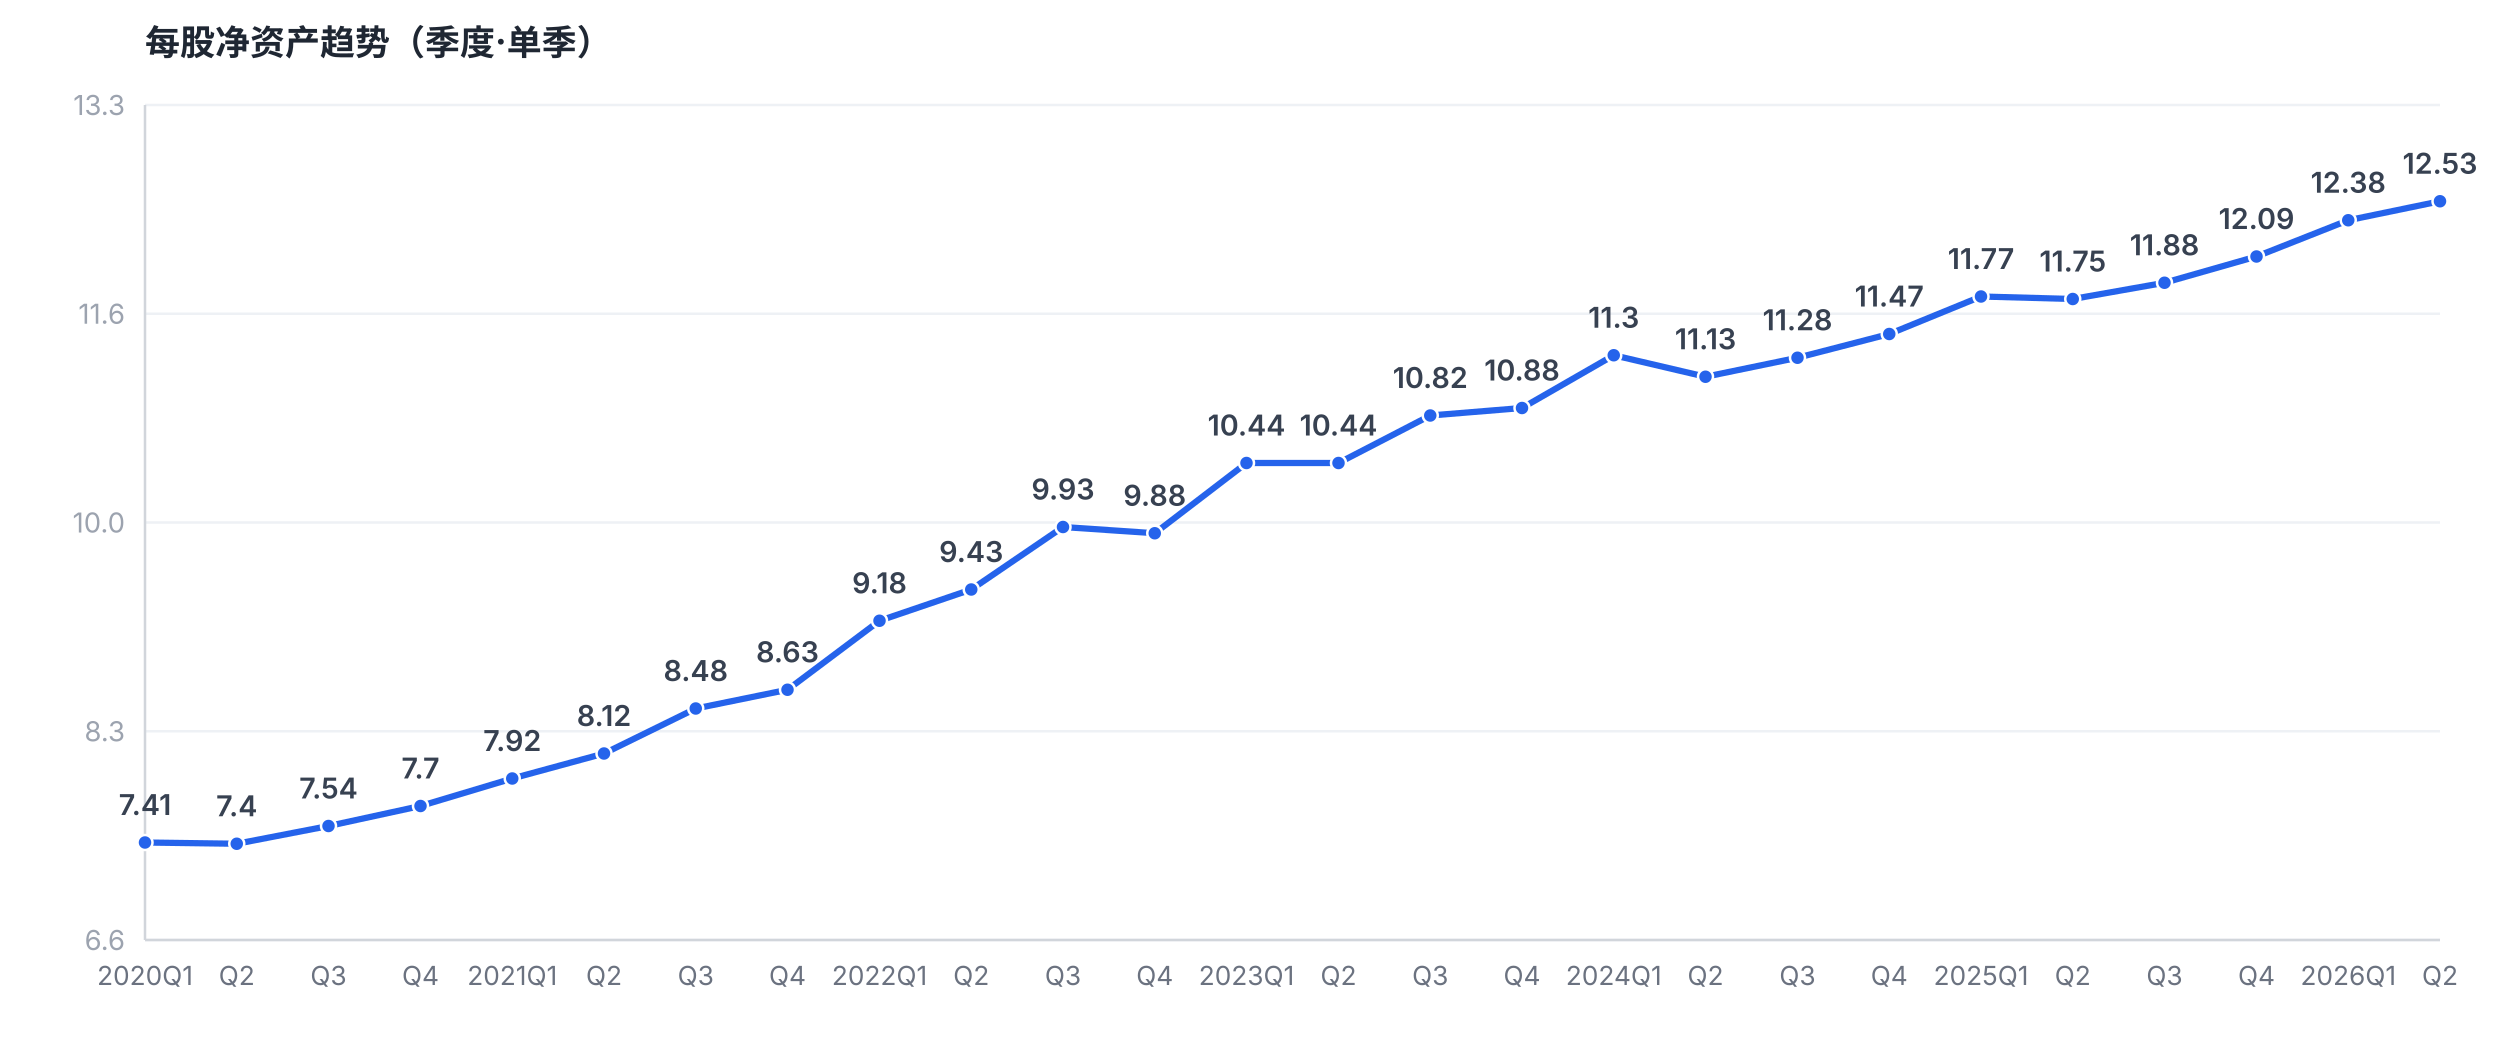
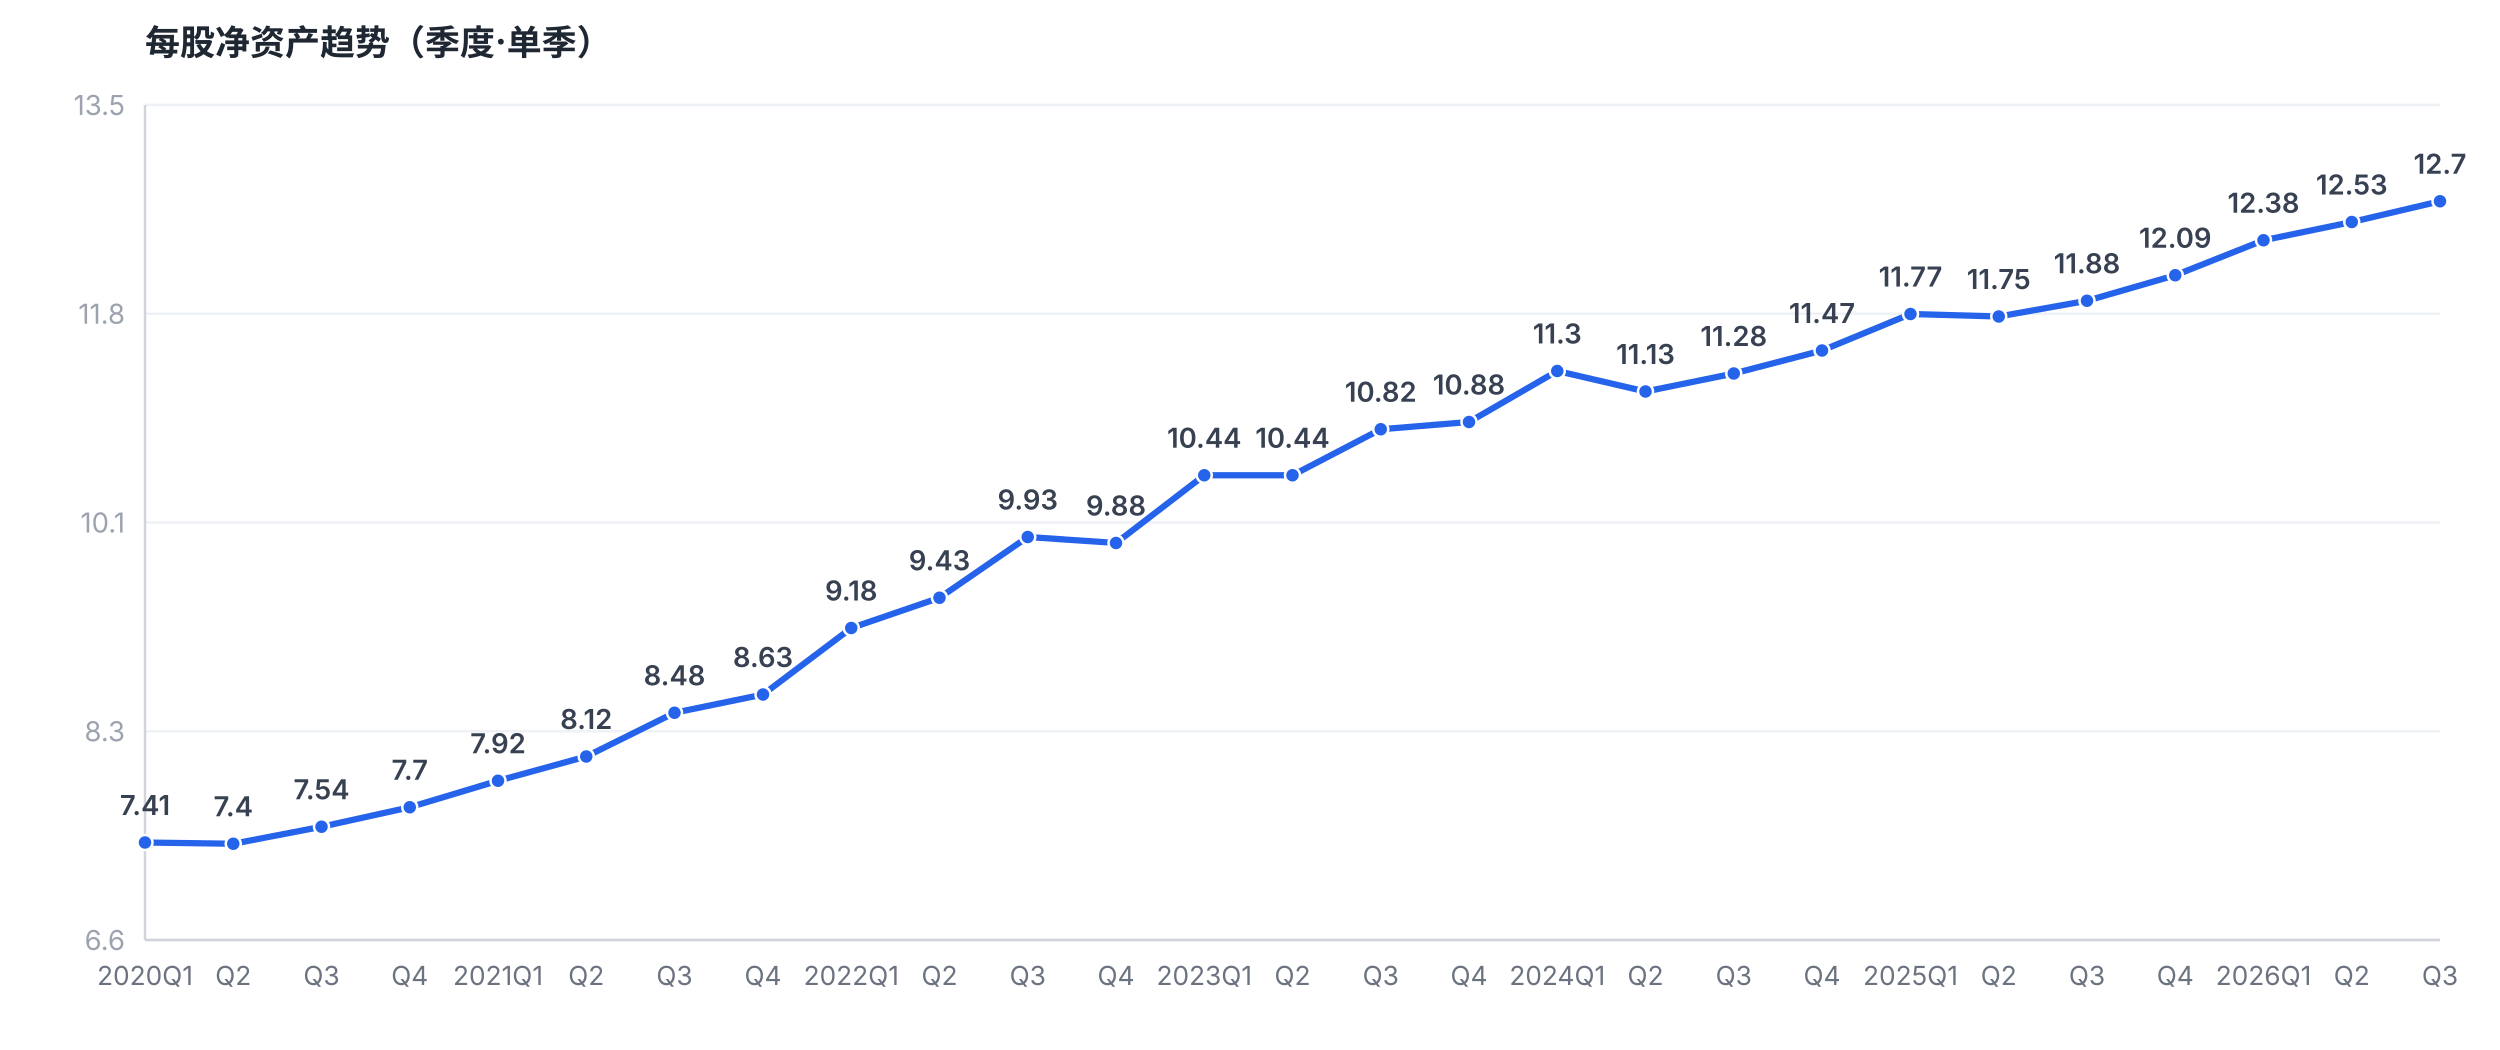
<svg xmlns="http://www.w3.org/2000/svg" viewBox="0 0 1000 420" font-family="-apple-system,Segoe UI,PingFang SC,sans-serif">
  <rect width="1000" height="420" fill="#ffffff" />
  <text x="58" y="22" fill="#1f2733" font-size="14" font-weight="700">每股净资产趋势（季度·单季）</text>
  <line x1="58" y1="376.0" x2="976" y2="376.0" stroke="#eef1f5" />
  <text x="50" y="380.0" font-size="11" fill="#9ca3af" text-anchor="end">6.6</text>
  <line x1="58" y1="292.5" x2="976" y2="292.5" stroke="#eef1f5" />
  <text x="50" y="296.5" font-size="11" fill="#9ca3af" text-anchor="end">8.3</text>
  <line x1="58" y1="209.0" x2="976" y2="209.0" stroke="#eef1f5" />
-   <text x="50" y="213.0" font-size="11" fill="#9ca3af" text-anchor="end">10.0</text>
+   <text x="50" y="213.0" font-size="11" fill="#9ca3af" text-anchor="end">10.1</text>
  <line x1="58" y1="125.5" x2="976" y2="125.5" stroke="#eef1f5" />
-   <text x="50" y="129.5" font-size="11" fill="#9ca3af" text-anchor="end">11.6</text>
+   <text x="50" y="129.5" font-size="11" fill="#9ca3af" text-anchor="end">11.8</text>
  <line x1="58" y1="42.0" x2="976" y2="42.0" stroke="#eef1f5" />
-   <text x="50" y="46.0" font-size="11" fill="#9ca3af" text-anchor="end">13.3</text>
+   <text x="50" y="46.0" font-size="11" fill="#9ca3af" text-anchor="end">13.5</text>
  <line x1="58" y1="42" x2="58" y2="376" stroke="#d1d5db" />
  <line x1="58" y1="376" x2="976" y2="376" stroke="#d1d5db" />
  <text x="58.0" y="394.0" font-size="10.5" fill="#6b7280" text-anchor="middle">2020Q1</text>
-   <text x="94.7" y="394.0" font-size="10.5" fill="#6b7280" text-anchor="middle">Q2</text>
-   <text x="131.4" y="394.0" font-size="10.5" fill="#6b7280" text-anchor="middle">Q3</text>
-   <text x="168.2" y="394.0" font-size="10.5" fill="#6b7280" text-anchor="middle">Q4</text>
-   <text x="204.9" y="394.0" font-size="10.5" fill="#6b7280" text-anchor="middle">2021Q1</text>
-   <text x="241.6" y="394.0" font-size="10.5" fill="#6b7280" text-anchor="middle">Q2</text>
-   <text x="278.3" y="394.0" font-size="10.5" fill="#6b7280" text-anchor="middle">Q3</text>
-   <text x="315.0" y="394.0" font-size="10.5" fill="#6b7280" text-anchor="middle">Q4</text>
-   <text x="351.8" y="394.0" font-size="10.5" fill="#6b7280" text-anchor="middle">2022Q1</text>
-   <text x="388.5" y="394.0" font-size="10.5" fill="#6b7280" text-anchor="middle">Q2</text>
-   <text x="425.2" y="394.0" font-size="10.5" fill="#6b7280" text-anchor="middle">Q3</text>
-   <text x="461.9" y="394.0" font-size="10.5" fill="#6b7280" text-anchor="middle">Q4</text>
-   <text x="498.6" y="394.0" font-size="10.5" fill="#6b7280" text-anchor="middle">2023Q1</text>
-   <text x="535.4" y="394.0" font-size="10.5" fill="#6b7280" text-anchor="middle">Q2</text>
-   <text x="572.1" y="394.0" font-size="10.5" fill="#6b7280" text-anchor="middle">Q3</text>
-   <text x="608.8" y="394.0" font-size="10.5" fill="#6b7280" text-anchor="middle">Q4</text>
-   <text x="645.5" y="394.0" font-size="10.5" fill="#6b7280" text-anchor="middle">2024Q1</text>
-   <text x="682.2" y="394.0" font-size="10.5" fill="#6b7280" text-anchor="middle">Q2</text>
-   <text x="719.0" y="394.0" font-size="10.5" fill="#6b7280" text-anchor="middle">Q3</text>
-   <text x="755.7" y="394.0" font-size="10.5" fill="#6b7280" text-anchor="middle">Q4</text>
-   <text x="792.4" y="394.0" font-size="10.5" fill="#6b7280" text-anchor="middle">2025Q1</text>
-   <text x="829.1" y="394.0" font-size="10.5" fill="#6b7280" text-anchor="middle">Q2</text>
-   <text x="865.8" y="394.0" font-size="10.5" fill="#6b7280" text-anchor="middle">Q3</text>
-   <text x="902.6" y="394.0" font-size="10.5" fill="#6b7280" text-anchor="middle">Q4</text>
-   <text x="939.3" y="394.0" font-size="10.5" fill="#6b7280" text-anchor="middle">2026Q1</text>
-   <text x="976.0" y="394.0" font-size="10.5" fill="#6b7280" text-anchor="middle">Q2</text>
-   <path d="M58.0 337.0 L94.7 337.5 L131.4 330.4 L168.2 322.4 L204.9 311.4 L241.6 301.4 L278.3 283.4 L315.0 275.9 L351.8 248.3 L388.5 235.8 L425.2 210.8 L461.9 213.3 L498.6 185.2 L535.4 185.2 L572.1 166.2 L608.8 163.2 L645.5 142.1 L682.2 150.7 L719.0 143.1 L755.7 133.6 L792.4 118.6 L829.1 119.6 L865.8 113.1 L902.6 102.6 L939.3 88.1 L976.0 80.5" fill="none" stroke="#2563eb" stroke-width="2.5" />
+   <text x="93.3" y="394.0" font-size="10.5" fill="#6b7280" text-anchor="middle">Q2</text>
+   <text x="128.6" y="394.0" font-size="10.5" fill="#6b7280" text-anchor="middle">Q3</text>
+   <text x="163.9" y="394.0" font-size="10.5" fill="#6b7280" text-anchor="middle">Q4</text>
+   <text x="199.2" y="394.0" font-size="10.5" fill="#6b7280" text-anchor="middle">2021Q1</text>
+   <text x="234.5" y="394.0" font-size="10.5" fill="#6b7280" text-anchor="middle">Q2</text>
+   <text x="269.8" y="394.0" font-size="10.5" fill="#6b7280" text-anchor="middle">Q3</text>
+   <text x="305.2" y="394.0" font-size="10.5" fill="#6b7280" text-anchor="middle">Q4</text>
+   <text x="340.5" y="394.0" font-size="10.5" fill="#6b7280" text-anchor="middle">2022Q1</text>
+   <text x="375.8" y="394.0" font-size="10.5" fill="#6b7280" text-anchor="middle">Q2</text>
+   <text x="411.1" y="394.0" font-size="10.5" fill="#6b7280" text-anchor="middle">Q3</text>
+   <text x="446.4" y="394.0" font-size="10.5" fill="#6b7280" text-anchor="middle">Q4</text>
+   <text x="481.7" y="394.0" font-size="10.5" fill="#6b7280" text-anchor="middle">2023Q1</text>
+   <text x="517.0" y="394.0" font-size="10.5" fill="#6b7280" text-anchor="middle">Q2</text>
+   <text x="552.3" y="394.0" font-size="10.5" fill="#6b7280" text-anchor="middle">Q3</text>
+   <text x="587.6" y="394.0" font-size="10.5" fill="#6b7280" text-anchor="middle">Q4</text>
+   <text x="622.9" y="394.0" font-size="10.5" fill="#6b7280" text-anchor="middle">2024Q1</text>
+   <text x="658.2" y="394.0" font-size="10.5" fill="#6b7280" text-anchor="middle">Q2</text>
+   <text x="693.5" y="394.0" font-size="10.5" fill="#6b7280" text-anchor="middle">Q3</text>
+   <text x="728.8" y="394.0" font-size="10.5" fill="#6b7280" text-anchor="middle">Q4</text>
+   <text x="764.2" y="394.0" font-size="10.5" fill="#6b7280" text-anchor="middle">2025Q1</text>
+   <text x="799.5" y="394.0" font-size="10.5" fill="#6b7280" text-anchor="middle">Q2</text>
+   <text x="834.8" y="394.0" font-size="10.5" fill="#6b7280" text-anchor="middle">Q3</text>
+   <text x="870.1" y="394.0" font-size="10.5" fill="#6b7280" text-anchor="middle">Q4</text>
+   <text x="905.4" y="394.0" font-size="10.5" fill="#6b7280" text-anchor="middle">2026Q1</text>
+   <text x="940.7" y="394.0" font-size="10.5" fill="#6b7280" text-anchor="middle">Q2</text>
+   <text x="976.0" y="394.0" font-size="10.5" fill="#6b7280" text-anchor="middle">Q3</text>
+   <path d="M58.0 337.0 L93.3 337.5 L128.6 330.7 L163.9 322.9 L199.2 312.3 L234.5 302.6 L269.8 285.1 L305.2 277.8 L340.5 251.2 L375.8 239.1 L411.1 214.8 L446.4 217.2 L481.7 190.1 L517.0 190.1 L552.3 171.7 L587.6 168.8 L622.9 148.4 L658.2 156.6 L693.5 149.4 L728.8 140.2 L764.2 125.6 L799.5 126.6 L834.8 120.3 L870.1 110.1 L905.4 96.1 L940.7 88.8 L976.0 80.5" fill="none" stroke="#2563eb" stroke-width="2.5" />
  <circle cx="58.0" cy="337.0" r="3" fill="#2563eb" stroke="#fff" stroke-width="1" />
-   <text x="58.0" y="326.0" font-size="11.5" font-weight="600" fill="#374151" text-anchor="middle">7.41</text>
-   <circle cx="94.7" cy="337.5" r="3" fill="#2563eb" stroke="#fff" stroke-width="1" />
-   <text x="94.7" y="326.5" font-size="11.5" font-weight="600" fill="#374151" text-anchor="middle">7.4</text>
-   <circle cx="131.4" cy="330.4" r="3" fill="#2563eb" stroke="#fff" stroke-width="1" />
-   <text x="131.4" y="319.4" font-size="11.5" font-weight="600" fill="#374151" text-anchor="middle">7.54</text>
-   <circle cx="168.2" cy="322.4" r="3" fill="#2563eb" stroke="#fff" stroke-width="1" />
-   <text x="168.2" y="311.4" font-size="11.5" font-weight="600" fill="#374151" text-anchor="middle">7.7</text>
-   <circle cx="204.9" cy="311.4" r="3" fill="#2563eb" stroke="#fff" stroke-width="1" />
-   <text x="204.9" y="300.4" font-size="11.5" font-weight="600" fill="#374151" text-anchor="middle">7.92</text>
-   <circle cx="241.6" cy="301.4" r="3" fill="#2563eb" stroke="#fff" stroke-width="1" />
-   <text x="241.6" y="290.4" font-size="11.5" font-weight="600" fill="#374151" text-anchor="middle">8.12</text>
-   <circle cx="278.3" cy="283.4" r="3" fill="#2563eb" stroke="#fff" stroke-width="1" />
-   <text x="278.3" y="272.4" font-size="11.5" font-weight="600" fill="#374151" text-anchor="middle">8.48</text>
-   <circle cx="315.0" cy="275.9" r="3" fill="#2563eb" stroke="#fff" stroke-width="1" />
-   <text x="315.0" y="264.9" font-size="11.5" font-weight="600" fill="#374151" text-anchor="middle">8.63</text>
-   <circle cx="351.8" cy="248.3" r="3" fill="#2563eb" stroke="#fff" stroke-width="1" />
-   <text x="351.8" y="237.3" font-size="11.5" font-weight="600" fill="#374151" text-anchor="middle">9.18</text>
-   <circle cx="388.5" cy="235.8" r="3" fill="#2563eb" stroke="#fff" stroke-width="1" />
-   <text x="388.5" y="224.8" font-size="11.5" font-weight="600" fill="#374151" text-anchor="middle">9.43</text>
-   <circle cx="425.2" cy="210.8" r="3" fill="#2563eb" stroke="#fff" stroke-width="1" />
-   <text x="425.2" y="199.8" font-size="11.5" font-weight="600" fill="#374151" text-anchor="middle">9.93</text>
-   <circle cx="461.9" cy="213.3" r="3" fill="#2563eb" stroke="#fff" stroke-width="1" />
-   <text x="461.9" y="202.3" font-size="11.5" font-weight="600" fill="#374151" text-anchor="middle">9.88</text>
-   <circle cx="498.6" cy="185.2" r="3" fill="#2563eb" stroke="#fff" stroke-width="1" />
-   <text x="498.6" y="174.2" font-size="11.5" font-weight="600" fill="#374151" text-anchor="middle">10.44</text>
-   <circle cx="535.4" cy="185.2" r="3" fill="#2563eb" stroke="#fff" stroke-width="1" />
-   <text x="535.4" y="174.2" font-size="11.5" font-weight="600" fill="#374151" text-anchor="middle">10.44</text>
-   <circle cx="572.1" cy="166.2" r="3" fill="#2563eb" stroke="#fff" stroke-width="1" />
-   <text x="572.1" y="155.2" font-size="11.5" font-weight="600" fill="#374151" text-anchor="middle">10.82</text>
-   <circle cx="608.8" cy="163.2" r="3" fill="#2563eb" stroke="#fff" stroke-width="1" />
-   <text x="608.8" y="152.2" font-size="11.5" font-weight="600" fill="#374151" text-anchor="middle">10.88</text>
-   <circle cx="645.5" cy="142.1" r="3" fill="#2563eb" stroke="#fff" stroke-width="1" />
-   <text x="645.5" y="131.1" font-size="11.5" font-weight="600" fill="#374151" text-anchor="middle">11.3</text>
-   <circle cx="682.2" cy="150.7" r="3" fill="#2563eb" stroke="#fff" stroke-width="1" />
-   <text x="682.2" y="139.7" font-size="11.5" font-weight="600" fill="#374151" text-anchor="middle">11.13</text>
-   <circle cx="719.0" cy="143.1" r="3" fill="#2563eb" stroke="#fff" stroke-width="1" />
-   <text x="719.0" y="132.1" font-size="11.5" font-weight="600" fill="#374151" text-anchor="middle">11.28</text>
-   <circle cx="755.7" cy="133.6" r="3" fill="#2563eb" stroke="#fff" stroke-width="1" />
-   <text x="755.7" y="122.6" font-size="11.5" font-weight="600" fill="#374151" text-anchor="middle">11.47</text>
-   <circle cx="792.4" cy="118.6" r="3" fill="#2563eb" stroke="#fff" stroke-width="1" />
-   <text x="792.4" y="107.6" font-size="11.5" font-weight="600" fill="#374151" text-anchor="middle">11.77</text>
-   <circle cx="829.1" cy="119.6" r="3" fill="#2563eb" stroke="#fff" stroke-width="1" />
-   <text x="829.1" y="108.6" font-size="11.5" font-weight="600" fill="#374151" text-anchor="middle">11.75</text>
-   <circle cx="865.8" cy="113.1" r="3" fill="#2563eb" stroke="#fff" stroke-width="1" />
-   <text x="865.8" y="102.1" font-size="11.5" font-weight="600" fill="#374151" text-anchor="middle">11.88</text>
-   <circle cx="902.6" cy="102.6" r="3" fill="#2563eb" stroke="#fff" stroke-width="1" />
-   <text x="902.6" y="91.6" font-size="11.5" font-weight="600" fill="#374151" text-anchor="middle">12.09</text>
-   <circle cx="939.3" cy="88.1" r="3" fill="#2563eb" stroke="#fff" stroke-width="1" />
-   <text x="939.3" y="77.1" font-size="11.5" font-weight="600" fill="#374151" text-anchor="middle">12.38</text>
+   <text x="58.0" y="326.0" font-size="11" font-weight="600" fill="#374151" text-anchor="middle">7.41</text>
+   <circle cx="93.3" cy="337.5" r="3" fill="#2563eb" stroke="#fff" stroke-width="1" />
+   <text x="93.3" y="326.5" font-size="11" font-weight="600" fill="#374151" text-anchor="middle">7.4</text>
+   <circle cx="128.6" cy="330.7" r="3" fill="#2563eb" stroke="#fff" stroke-width="1" />
+   <text x="128.6" y="319.7" font-size="11" font-weight="600" fill="#374151" text-anchor="middle">7.54</text>
+   <circle cx="163.9" cy="322.9" r="3" fill="#2563eb" stroke="#fff" stroke-width="1" />
+   <text x="163.9" y="311.9" font-size="11" font-weight="600" fill="#374151" text-anchor="middle">7.7</text>
+   <circle cx="199.2" cy="312.3" r="3" fill="#2563eb" stroke="#fff" stroke-width="1" />
+   <text x="199.2" y="301.3" font-size="11" font-weight="600" fill="#374151" text-anchor="middle">7.92</text>
+   <circle cx="234.5" cy="302.6" r="3" fill="#2563eb" stroke="#fff" stroke-width="1" />
+   <text x="234.5" y="291.6" font-size="11" font-weight="600" fill="#374151" text-anchor="middle">8.12</text>
+   <circle cx="269.8" cy="285.1" r="3" fill="#2563eb" stroke="#fff" stroke-width="1" />
+   <text x="269.8" y="274.1" font-size="11" font-weight="600" fill="#374151" text-anchor="middle">8.48</text>
+   <circle cx="305.2" cy="277.8" r="3" fill="#2563eb" stroke="#fff" stroke-width="1" />
+   <text x="305.2" y="266.8" font-size="11" font-weight="600" fill="#374151" text-anchor="middle">8.63</text>
+   <circle cx="340.5" cy="251.2" r="3" fill="#2563eb" stroke="#fff" stroke-width="1" />
+   <text x="340.5" y="240.2" font-size="11" font-weight="600" fill="#374151" text-anchor="middle">9.18</text>
+   <circle cx="375.8" cy="239.1" r="3" fill="#2563eb" stroke="#fff" stroke-width="1" />
+   <text x="375.8" y="228.1" font-size="11" font-weight="600" fill="#374151" text-anchor="middle">9.43</text>
+   <circle cx="411.1" cy="214.8" r="3" fill="#2563eb" stroke="#fff" stroke-width="1" />
+   <text x="411.1" y="203.8" font-size="11" font-weight="600" fill="#374151" text-anchor="middle">9.93</text>
+   <circle cx="446.4" cy="217.2" r="3" fill="#2563eb" stroke="#fff" stroke-width="1" />
+   <text x="446.4" y="206.2" font-size="11" font-weight="600" fill="#374151" text-anchor="middle">9.88</text>
+   <circle cx="481.7" cy="190.1" r="3" fill="#2563eb" stroke="#fff" stroke-width="1" />
+   <text x="481.7" y="179.1" font-size="11" font-weight="600" fill="#374151" text-anchor="middle">10.44</text>
+   <circle cx="517.0" cy="190.1" r="3" fill="#2563eb" stroke="#fff" stroke-width="1" />
+   <text x="517.0" y="179.1" font-size="11" font-weight="600" fill="#374151" text-anchor="middle">10.44</text>
+   <circle cx="552.3" cy="171.7" r="3" fill="#2563eb" stroke="#fff" stroke-width="1" />
+   <text x="552.3" y="160.7" font-size="11" font-weight="600" fill="#374151" text-anchor="middle">10.82</text>
+   <circle cx="587.6" cy="168.8" r="3" fill="#2563eb" stroke="#fff" stroke-width="1" />
+   <text x="587.6" y="157.8" font-size="11" font-weight="600" fill="#374151" text-anchor="middle">10.88</text>
+   <circle cx="622.9" cy="148.4" r="3" fill="#2563eb" stroke="#fff" stroke-width="1" />
+   <text x="622.9" y="137.4" font-size="11" font-weight="600" fill="#374151" text-anchor="middle">11.3</text>
+   <circle cx="658.2" cy="156.6" r="3" fill="#2563eb" stroke="#fff" stroke-width="1" />
+   <text x="658.2" y="145.6" font-size="11" font-weight="600" fill="#374151" text-anchor="middle">11.13</text>
+   <circle cx="693.5" cy="149.4" r="3" fill="#2563eb" stroke="#fff" stroke-width="1" />
+   <text x="693.5" y="138.4" font-size="11" font-weight="600" fill="#374151" text-anchor="middle">11.28</text>
+   <circle cx="728.8" cy="140.2" r="3" fill="#2563eb" stroke="#fff" stroke-width="1" />
+   <text x="728.8" y="129.2" font-size="11" font-weight="600" fill="#374151" text-anchor="middle">11.47</text>
+   <circle cx="764.2" cy="125.6" r="3" fill="#2563eb" stroke="#fff" stroke-width="1" />
+   <text x="764.2" y="114.6" font-size="11" font-weight="600" fill="#374151" text-anchor="middle">11.77</text>
+   <circle cx="799.5" cy="126.6" r="3" fill="#2563eb" stroke="#fff" stroke-width="1" />
+   <text x="799.5" y="115.6" font-size="11" font-weight="600" fill="#374151" text-anchor="middle">11.75</text>
+   <circle cx="834.8" cy="120.3" r="3" fill="#2563eb" stroke="#fff" stroke-width="1" />
+   <text x="834.8" y="109.3" font-size="11" font-weight="600" fill="#374151" text-anchor="middle">11.88</text>
+   <circle cx="870.1" cy="110.1" r="3" fill="#2563eb" stroke="#fff" stroke-width="1" />
+   <text x="870.1" y="99.1" font-size="11" font-weight="600" fill="#374151" text-anchor="middle">12.09</text>
+   <circle cx="905.4" cy="96.1" r="3" fill="#2563eb" stroke="#fff" stroke-width="1" />
+   <text x="905.4" y="85.1" font-size="11" font-weight="600" fill="#374151" text-anchor="middle">12.38</text>
+   <circle cx="940.7" cy="88.8" r="3" fill="#2563eb" stroke="#fff" stroke-width="1" />
+   <text x="940.7" y="77.8" font-size="11" font-weight="600" fill="#374151" text-anchor="middle">12.53</text>
  <circle cx="976.0" cy="80.5" r="3" fill="#2563eb" stroke="#fff" stroke-width="1" />
-   <text x="976.0" y="69.5" font-size="11.5" font-weight="600" fill="#374151" text-anchor="middle">12.53</text>
+   <text x="976.0" y="69.5" font-size="11" font-weight="600" fill="#374151" text-anchor="middle">12.7</text>
</svg>
